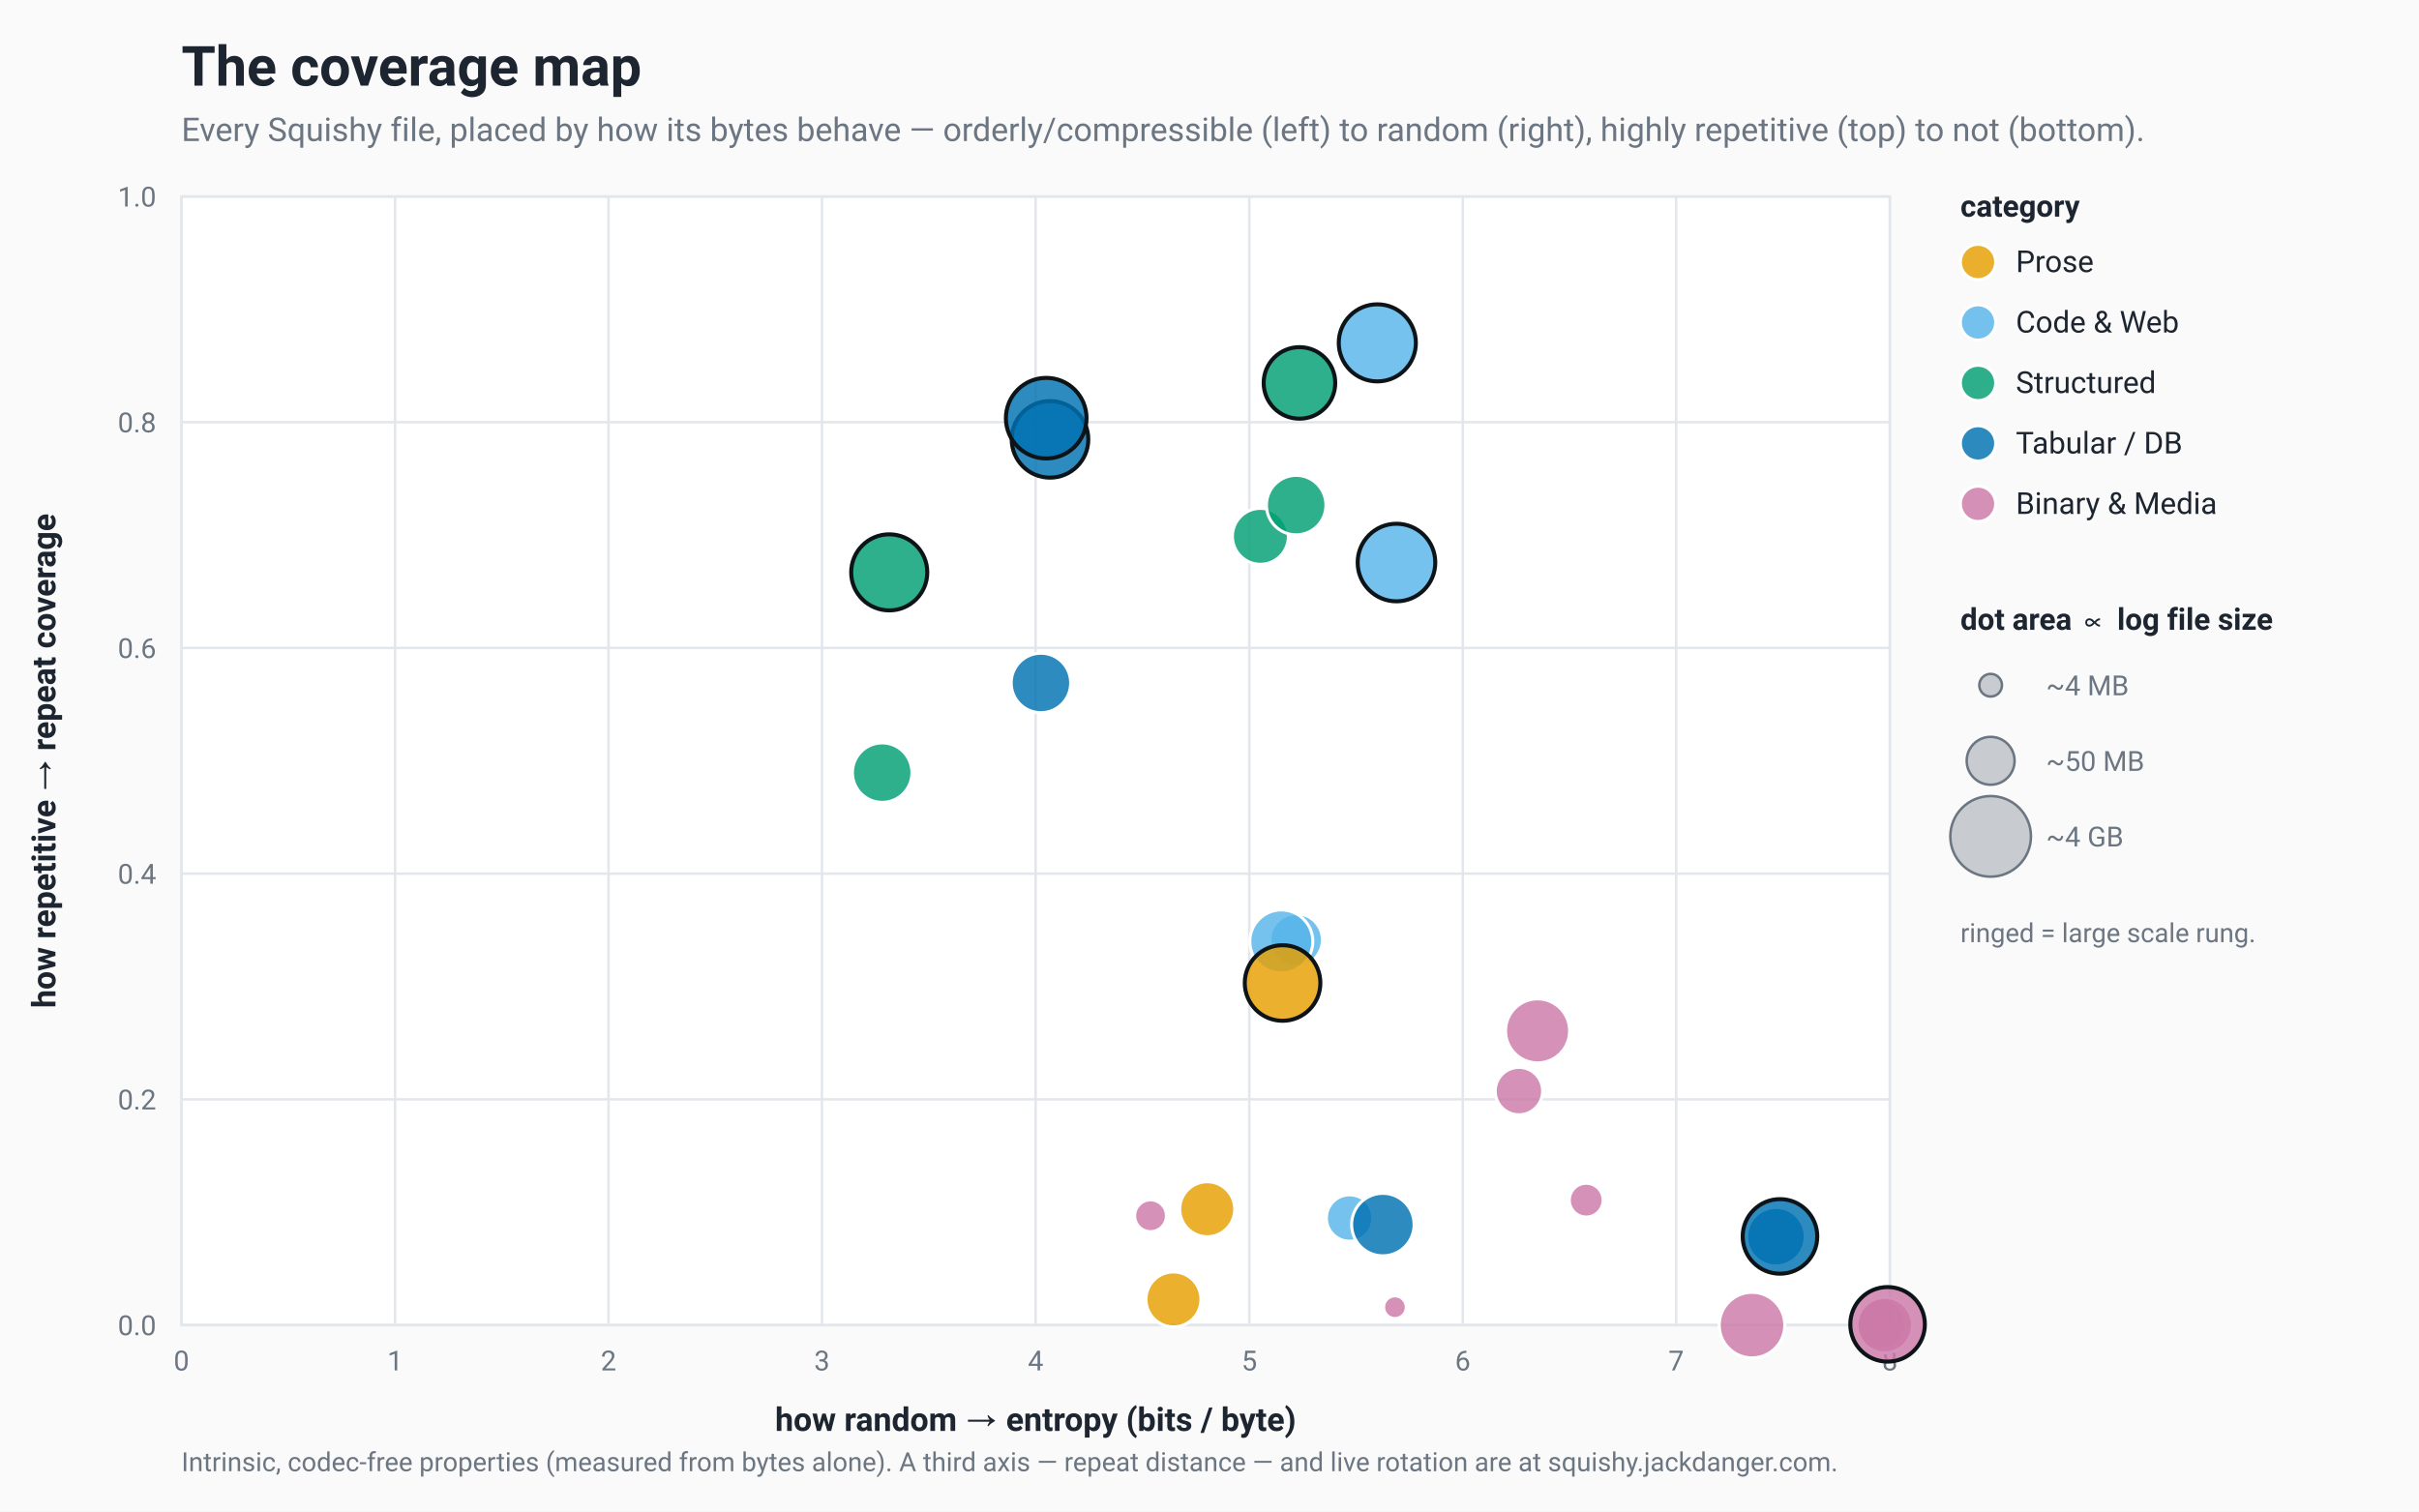
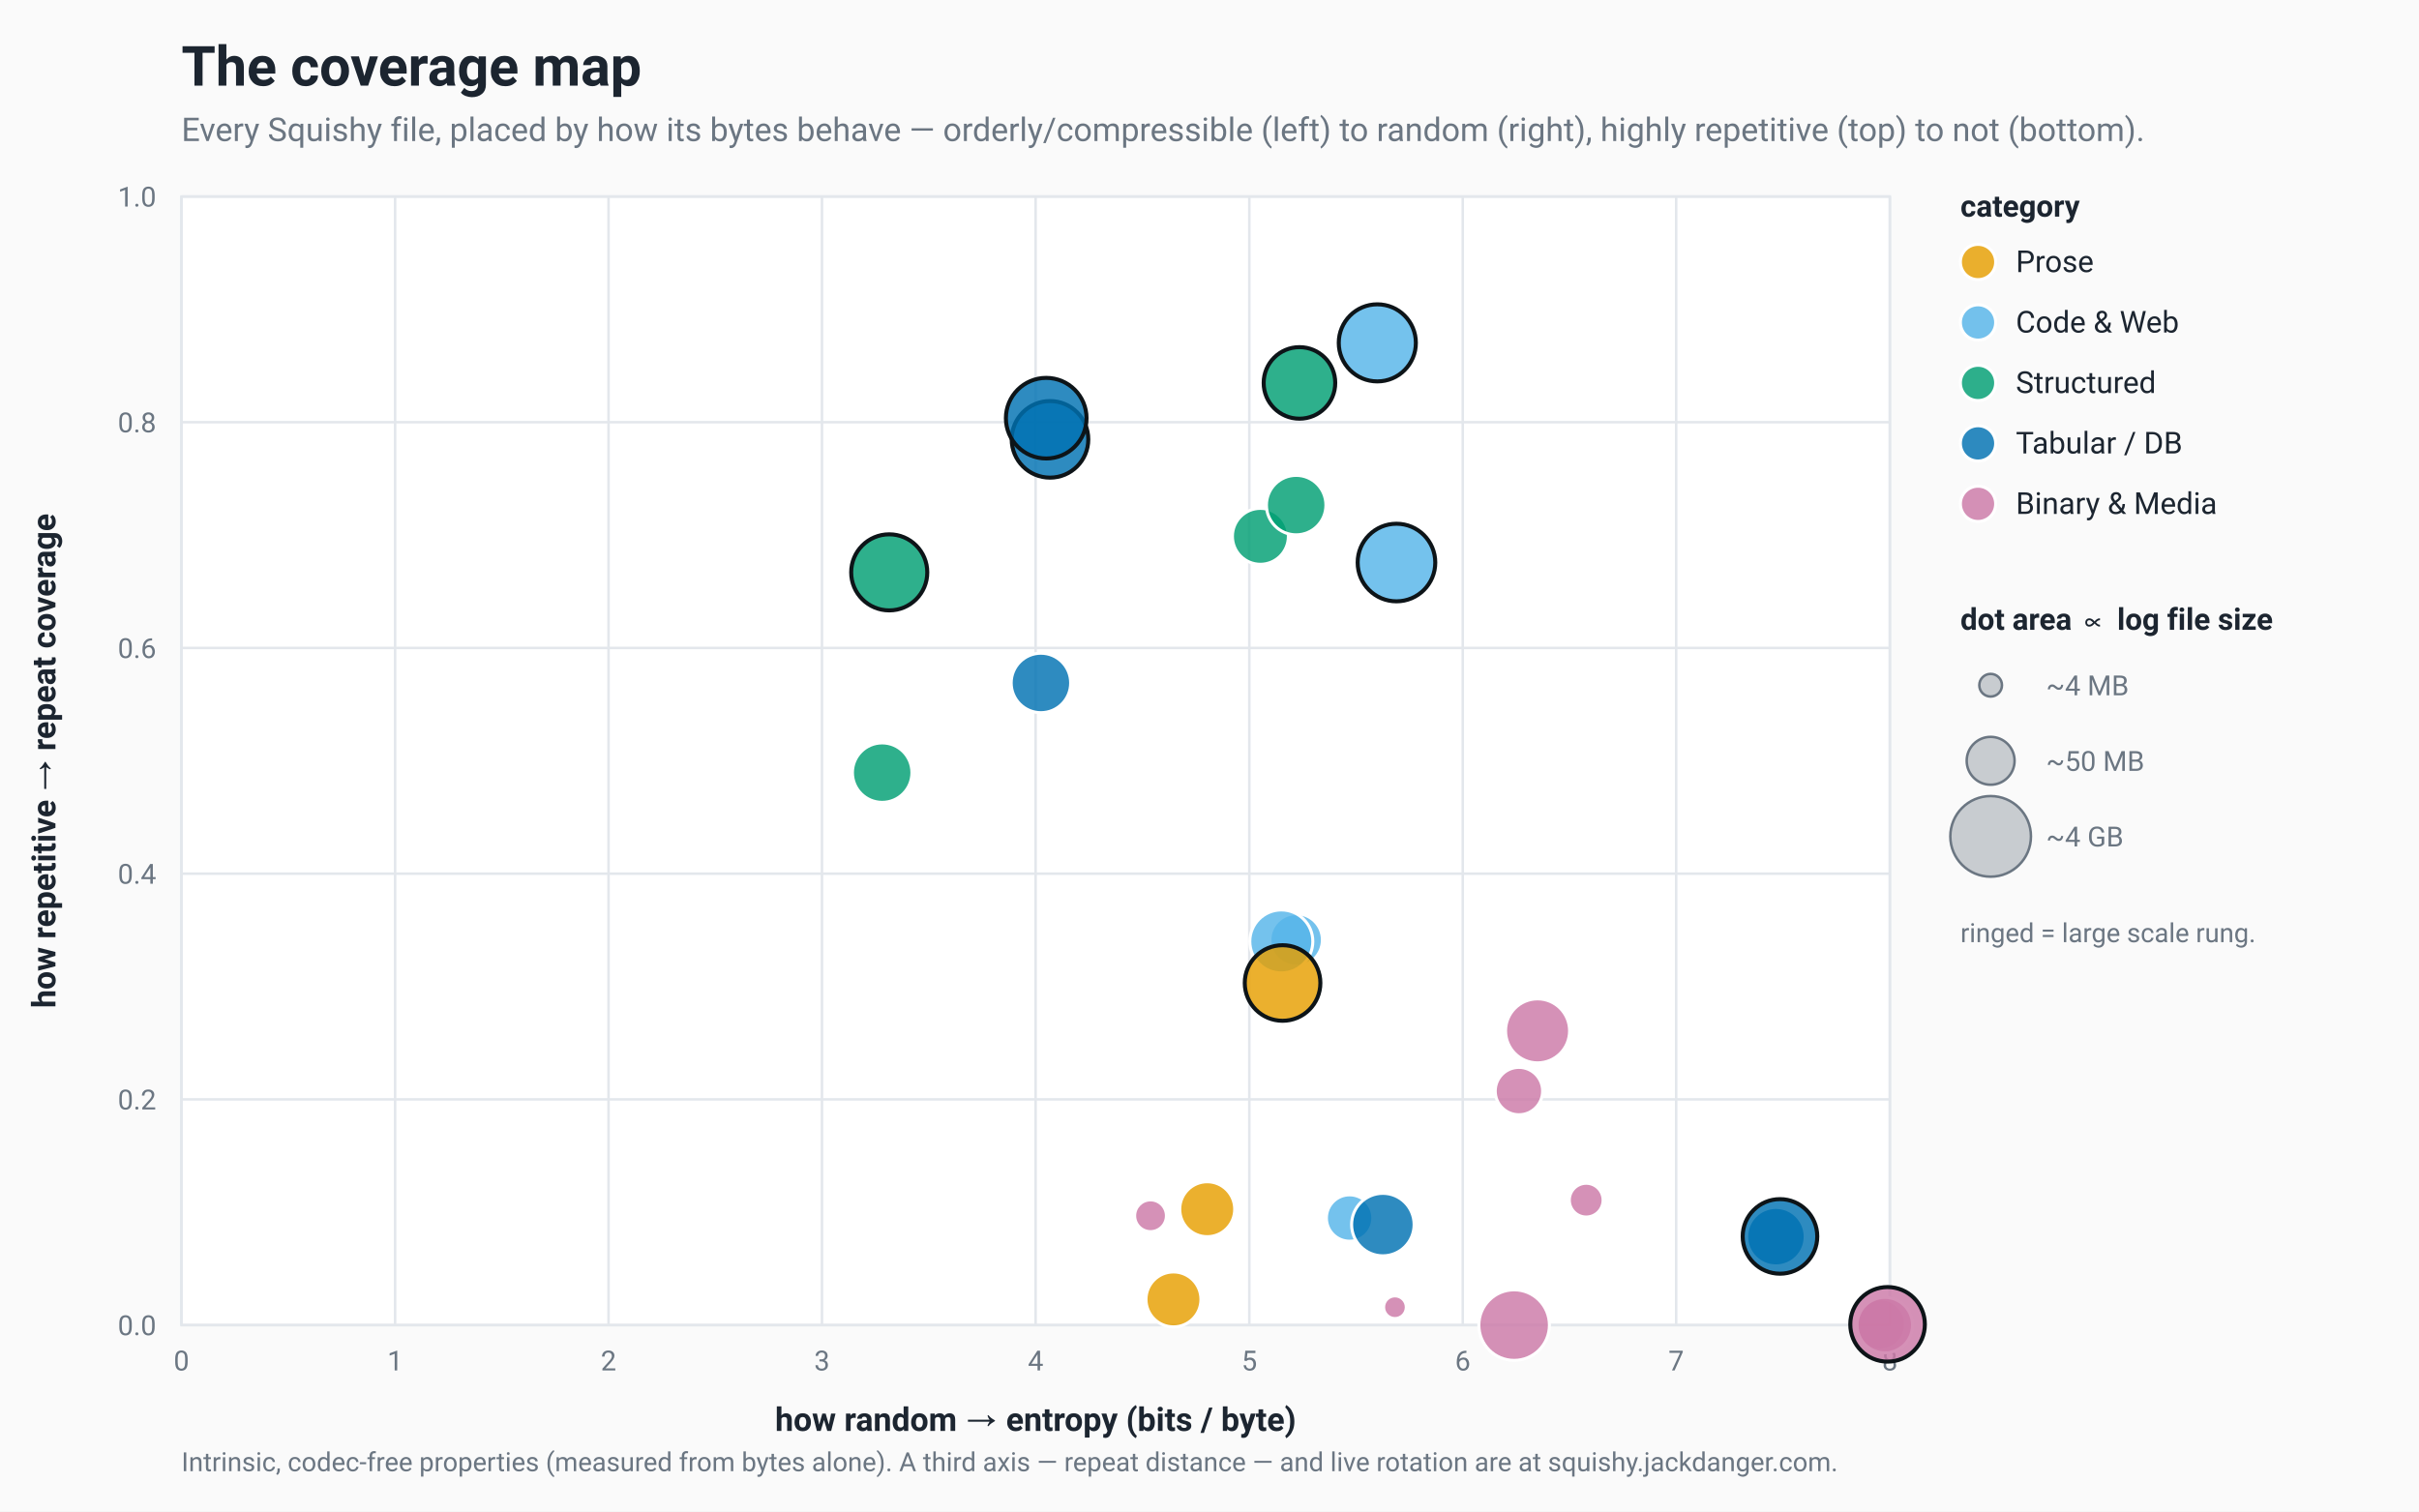
<svg xmlns="http://www.w3.org/2000/svg" viewBox="0 0 960 600" font-family="-apple-system,Segoe UI,Roboto,Helvetica,Arial,sans-serif" role="img" aria-label="Squishy coverage map: corpus files spread across byte entropy and repeat coverage">
  <rect width="960" height="600" fill="#fafafa" />
  <text x="72" y="34" font-size="22" font-weight="700" fill="#1c2530">The coverage map</text>
  <text x="72" y="56" font-size="13" fill="#6b7682">Every Squishy file, placed by how its bytes behave — orderly/compressible (left) to random (right), highly repetitive (top) to not (bottom).</text>
  <rect x="72" y="78" width="678" height="448" fill="#ffffff" stroke="#e3e7ec" />
  <line x1="72.0" y1="78" x2="72.0" y2="526" stroke="#e3e7ec" />
  <text x="72.0" y="544" font-size="11" fill="#6b7682" text-anchor="middle">0</text>
  <line x1="156.8" y1="78" x2="156.8" y2="526" stroke="#e3e7ec" />
  <text x="156.8" y="544" font-size="11" fill="#6b7682" text-anchor="middle">1</text>
  <line x1="241.5" y1="78" x2="241.5" y2="526" stroke="#e3e7ec" />
  <text x="241.5" y="544" font-size="11" fill="#6b7682" text-anchor="middle">2</text>
  <line x1="326.2" y1="78" x2="326.2" y2="526" stroke="#e3e7ec" />
  <text x="326.2" y="544" font-size="11" fill="#6b7682" text-anchor="middle">3</text>
  <line x1="411.0" y1="78" x2="411.0" y2="526" stroke="#e3e7ec" />
  <text x="411.0" y="544" font-size="11" fill="#6b7682" text-anchor="middle">4</text>
  <line x1="495.8" y1="78" x2="495.8" y2="526" stroke="#e3e7ec" />
  <text x="495.8" y="544" font-size="11" fill="#6b7682" text-anchor="middle">5</text>
  <line x1="580.5" y1="78" x2="580.5" y2="526" stroke="#e3e7ec" />
  <text x="580.5" y="544" font-size="11" fill="#6b7682" text-anchor="middle">6</text>
  <line x1="665.2" y1="78" x2="665.2" y2="526" stroke="#e3e7ec" />
  <text x="665.2" y="544" font-size="11" fill="#6b7682" text-anchor="middle">7</text>
  <line x1="750.0" y1="78" x2="750.0" y2="526" stroke="#e3e7ec" />
  <text x="750.0" y="544" font-size="11" fill="#6b7682" text-anchor="middle">8</text>
  <line x1="72" y1="526.0" x2="750" y2="526.0" stroke="#e3e7ec" />
  <text x="62" y="530.0" font-size="11" fill="#6b7682" text-anchor="end">0.0</text>
  <line x1="72" y1="436.4" x2="750" y2="436.4" stroke="#e3e7ec" />
  <text x="62" y="440.4" font-size="11" fill="#6b7682" text-anchor="end">0.2</text>
  <line x1="72" y1="346.8" x2="750" y2="346.8" stroke="#e3e7ec" />
  <text x="62" y="350.8" font-size="11" fill="#6b7682" text-anchor="end">0.4</text>
  <line x1="72" y1="257.2" x2="750" y2="257.2" stroke="#e3e7ec" />
  <text x="62" y="261.2" font-size="11" fill="#6b7682" text-anchor="end">0.6</text>
  <line x1="72" y1="167.6" x2="750" y2="167.6" stroke="#e3e7ec" />
  <text x="62" y="171.6" font-size="11" fill="#6b7682" text-anchor="end">0.8</text>
  <line x1="72" y1="78.0" x2="750" y2="78.0" stroke="#e3e7ec" />
  <text x="62" y="82.0" font-size="11" fill="#6b7682" text-anchor="end">1.0</text>
  <text x="411" y="568" font-size="13" font-weight="600" fill="#1c2530" text-anchor="middle">how random  →  entropy (bits / byte)</text>
  <text x="22" y="302" font-size="13" font-weight="600" fill="#1c2530" text-anchor="middle" transform="rotate(-90 22 302)">how repetitive  →  repeat coverage</text>
  <circle cx="553.6" cy="518.9" r="4.5" fill="#CC79A7" fill-opacity="0.82" stroke="#ffffff" stroke-width="1.2" />
  <circle cx="456.6" cy="482.6" r="6.3" fill="#CC79A7" fill-opacity="0.82" stroke="#ffffff" stroke-width="1.2" />
  <circle cx="629.5" cy="476.4" r="6.7" fill="#CC79A7" fill-opacity="0.82" stroke="#ffffff" stroke-width="1.2" />
  <circle cx="535.6" cy="483.5" r="9.2" fill="#56B4E9" fill-opacity="0.82" stroke="#ffffff" stroke-width="1.2" />
  <circle cx="602.8" cy="433.1" r="9.4" fill="#CC79A7" fill-opacity="0.82" stroke="#ffffff" stroke-width="1.2" />
  <circle cx="746.1" cy="525.7" r="10.1" fill="#CC79A7" fill-opacity="0.82" stroke="#ffffff" stroke-width="1.2" />
  <circle cx="514.4" cy="373.1" r="10.4" fill="#56B4E9" fill-opacity="0.82" stroke="#ffffff" stroke-width="1.2" />
  <circle cx="479.1" cy="480.0" r="10.9" fill="#E69F00" fill-opacity="0.82" stroke="#ffffff" stroke-width="1.2" />
  <circle cx="465.7" cy="515.8" r="10.9" fill="#E69F00" fill-opacity="0.82" stroke="#ffffff" stroke-width="1.2" />
  <circle cx="748.0" cy="526.0" r="11.0" fill="#CC79A7" fill-opacity="0.82" stroke="#ffffff" stroke-width="1.2" />
  <circle cx="500.2" cy="212.9" r="11.1" fill="#009E73" fill-opacity="0.82" stroke="#ffffff" stroke-width="1.2" />
  <circle cx="704.8" cy="490.9" r="11.6" fill="#0072B2" fill-opacity="0.82" stroke="#ffffff" stroke-width="1.2" />
  <circle cx="350.1" cy="306.7" r="11.8" fill="#009E73" fill-opacity="0.82" stroke="#ffffff" stroke-width="1.2" />
  <circle cx="514.4" cy="200.5" r="11.8" fill="#009E73" fill-opacity="0.82" stroke="#ffffff" stroke-width="1.2" />
  <circle cx="413.1" cy="271.1" r="11.8" fill="#0072B2" fill-opacity="0.82" stroke="#ffffff" stroke-width="1.2" />
  <circle cx="548.8" cy="486.1" r="12.4" fill="#0072B2" fill-opacity="0.82" stroke="#ffffff" stroke-width="1.2" />
  <circle cx="508.5" cy="373.7" r="12.5" fill="#56B4E9" fill-opacity="0.82" stroke="#ffffff" stroke-width="1.2" />
  <circle cx="610.2" cy="409.2" r="12.7" fill="#CC79A7" fill-opacity="0.82" stroke="#ffffff" stroke-width="1.2" />
-   <circle cx="695.3" cy="526.0" r="13.0" fill="#CC79A7" fill-opacity="0.82" stroke="#ffffff" stroke-width="1.2" />
+   <circle cx="600.9" cy="526.0" r="14.0" fill="#CC79A7" fill-opacity="0.82" stroke="#ffffff" stroke-width="1.2" />
  <circle cx="515.7" cy="152.0" r="14.2" fill="#009E73" fill-opacity="0.82" stroke="#0d1418" stroke-width="1.6" />
  <circle cx="749.1" cy="525.7" r="14.8" fill="#CC79A7" fill-opacity="0.82" stroke="#0d1418" stroke-width="1.6" />
  <circle cx="706.4" cy="490.8" r="14.8" fill="#0072B2" fill-opacity="0.82" stroke="#0d1418" stroke-width="1.6" />
  <circle cx="509.0" cy="390.2" r="15.0" fill="#E69F00" fill-opacity="0.82" stroke="#0d1418" stroke-width="1.6" />
  <circle cx="352.9" cy="227.2" r="15.1" fill="#009E73" fill-opacity="0.82" stroke="#0d1418" stroke-width="1.6" />
  <circle cx="416.7" cy="174.4" r="15.2" fill="#0072B2" fill-opacity="0.82" stroke="#0d1418" stroke-width="1.6" />
  <circle cx="546.6" cy="136.1" r="15.3" fill="#56B4E9" fill-opacity="0.82" stroke="#0d1418" stroke-width="1.6" />
  <circle cx="554.2" cy="223.3" r="15.4" fill="#56B4E9" fill-opacity="0.82" stroke="#0d1418" stroke-width="1.6" />
  <circle cx="415.2" cy="166.0" r="16.0" fill="#0072B2" fill-opacity="0.82" stroke="#0d1418" stroke-width="1.6" />
  <text x="778" y="86" font-size="12" font-weight="700" fill="#1c2530">category</text>
  <circle cx="785" cy="104" r="7" fill="#E69F00" fill-opacity="0.82" stroke="#fff" stroke-width="1.2" />
  <text x="800" y="108" font-size="12" fill="#1c2530">Prose</text>
  <circle cx="785" cy="128" r="7" fill="#56B4E9" fill-opacity="0.82" stroke="#fff" stroke-width="1.2" />
  <text x="800" y="132" font-size="12" fill="#1c2530">Code &amp; Web</text>
  <circle cx="785" cy="152" r="7" fill="#009E73" fill-opacity="0.82" stroke="#fff" stroke-width="1.2" />
  <text x="800" y="156" font-size="12" fill="#1c2530">Structured</text>
  <circle cx="785" cy="176" r="7" fill="#0072B2" fill-opacity="0.82" stroke="#fff" stroke-width="1.2" />
  <text x="800" y="180" font-size="12" fill="#1c2530">Tabular / DB</text>
  <circle cx="785" cy="200" r="7" fill="#CC79A7" fill-opacity="0.82" stroke="#fff" stroke-width="1.2" />
  <text x="800" y="204" font-size="12" fill="#1c2530">Binary &amp; Media</text>
  <text x="778" y="250" font-size="12" font-weight="700" fill="#1c2530">dot area ∝ log file size</text>
  <circle cx="790" cy="272" r="4.5" fill="#6b7682" fill-opacity="0.35" stroke="#6b7682" stroke-width="1" />
  <text x="812" y="276" font-size="11" fill="#6b7682">~4 MB</text>
  <circle cx="790" cy="302" r="9.5" fill="#6b7682" fill-opacity="0.35" stroke="#6b7682" stroke-width="1" />
  <text x="812" y="306" font-size="11" fill="#6b7682">~50 MB</text>
  <circle cx="790" cy="332" r="16.0" fill="#6b7682" fill-opacity="0.35" stroke="#6b7682" stroke-width="1" />
  <text x="812" y="336" font-size="11" fill="#6b7682">~4 GB</text>
  <text x="778" y="374" font-size="10.5" fill="#6b7682">ringed = large scale rung.</text>
  <text x="72" y="584" font-size="10.5" fill="#6b7682">Intrinsic, codec-free properties (measured from bytes alone). A third axis — repeat distance — and live rotation are at squishy.jackdanger.com.</text>
</svg>
